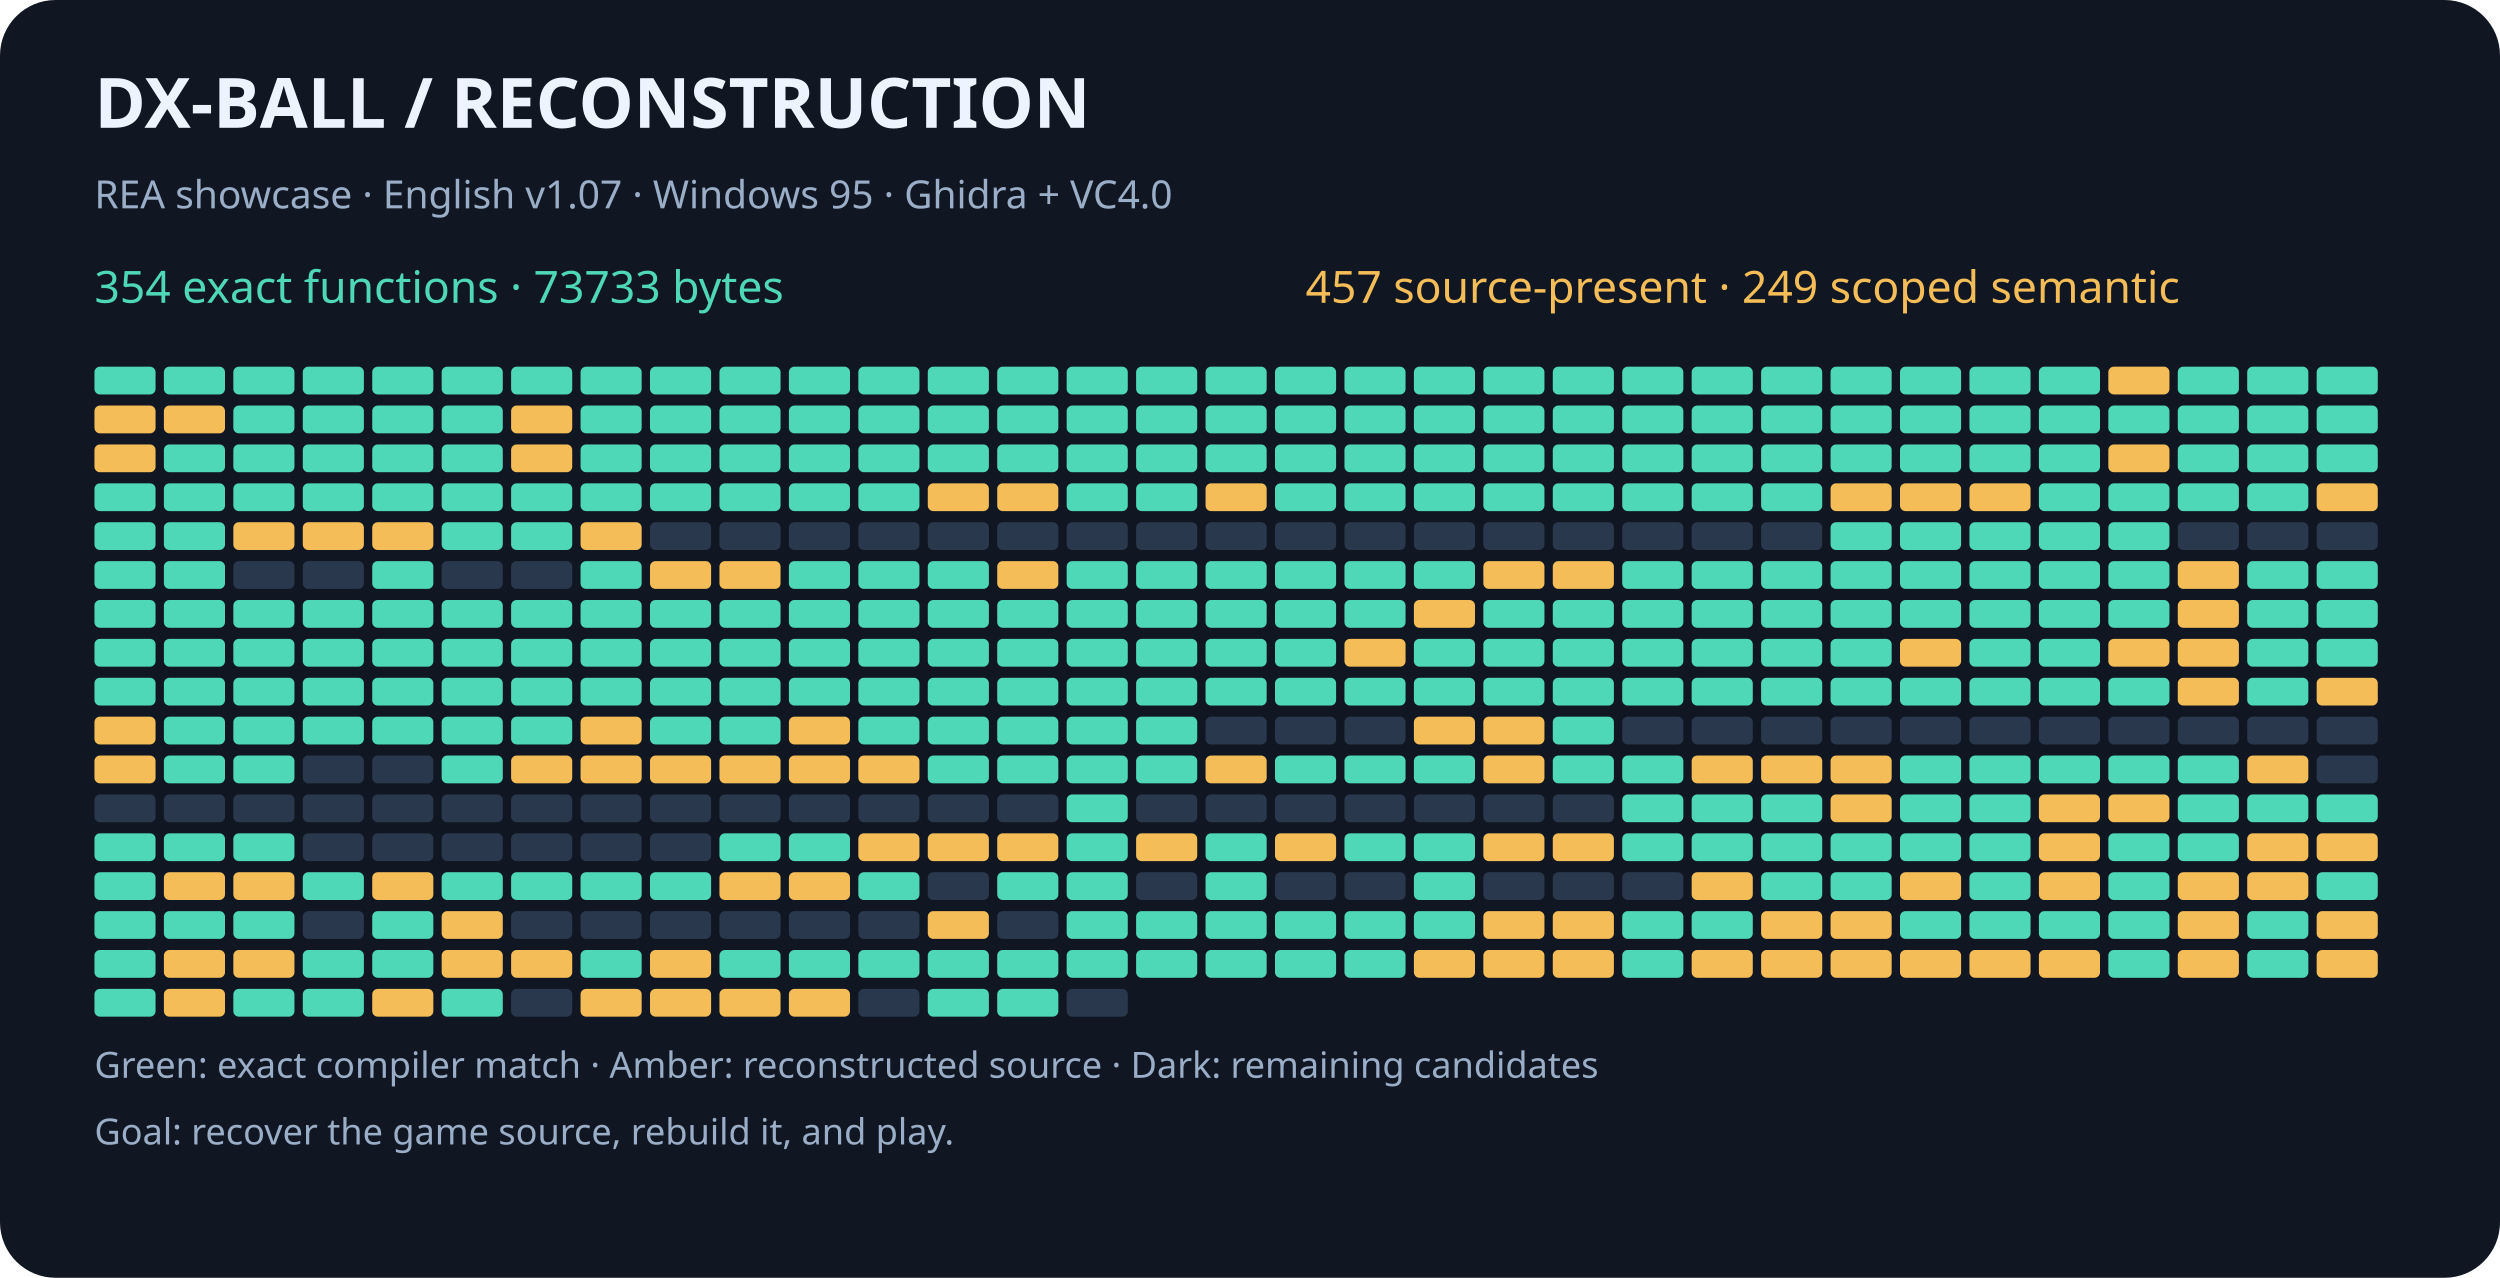
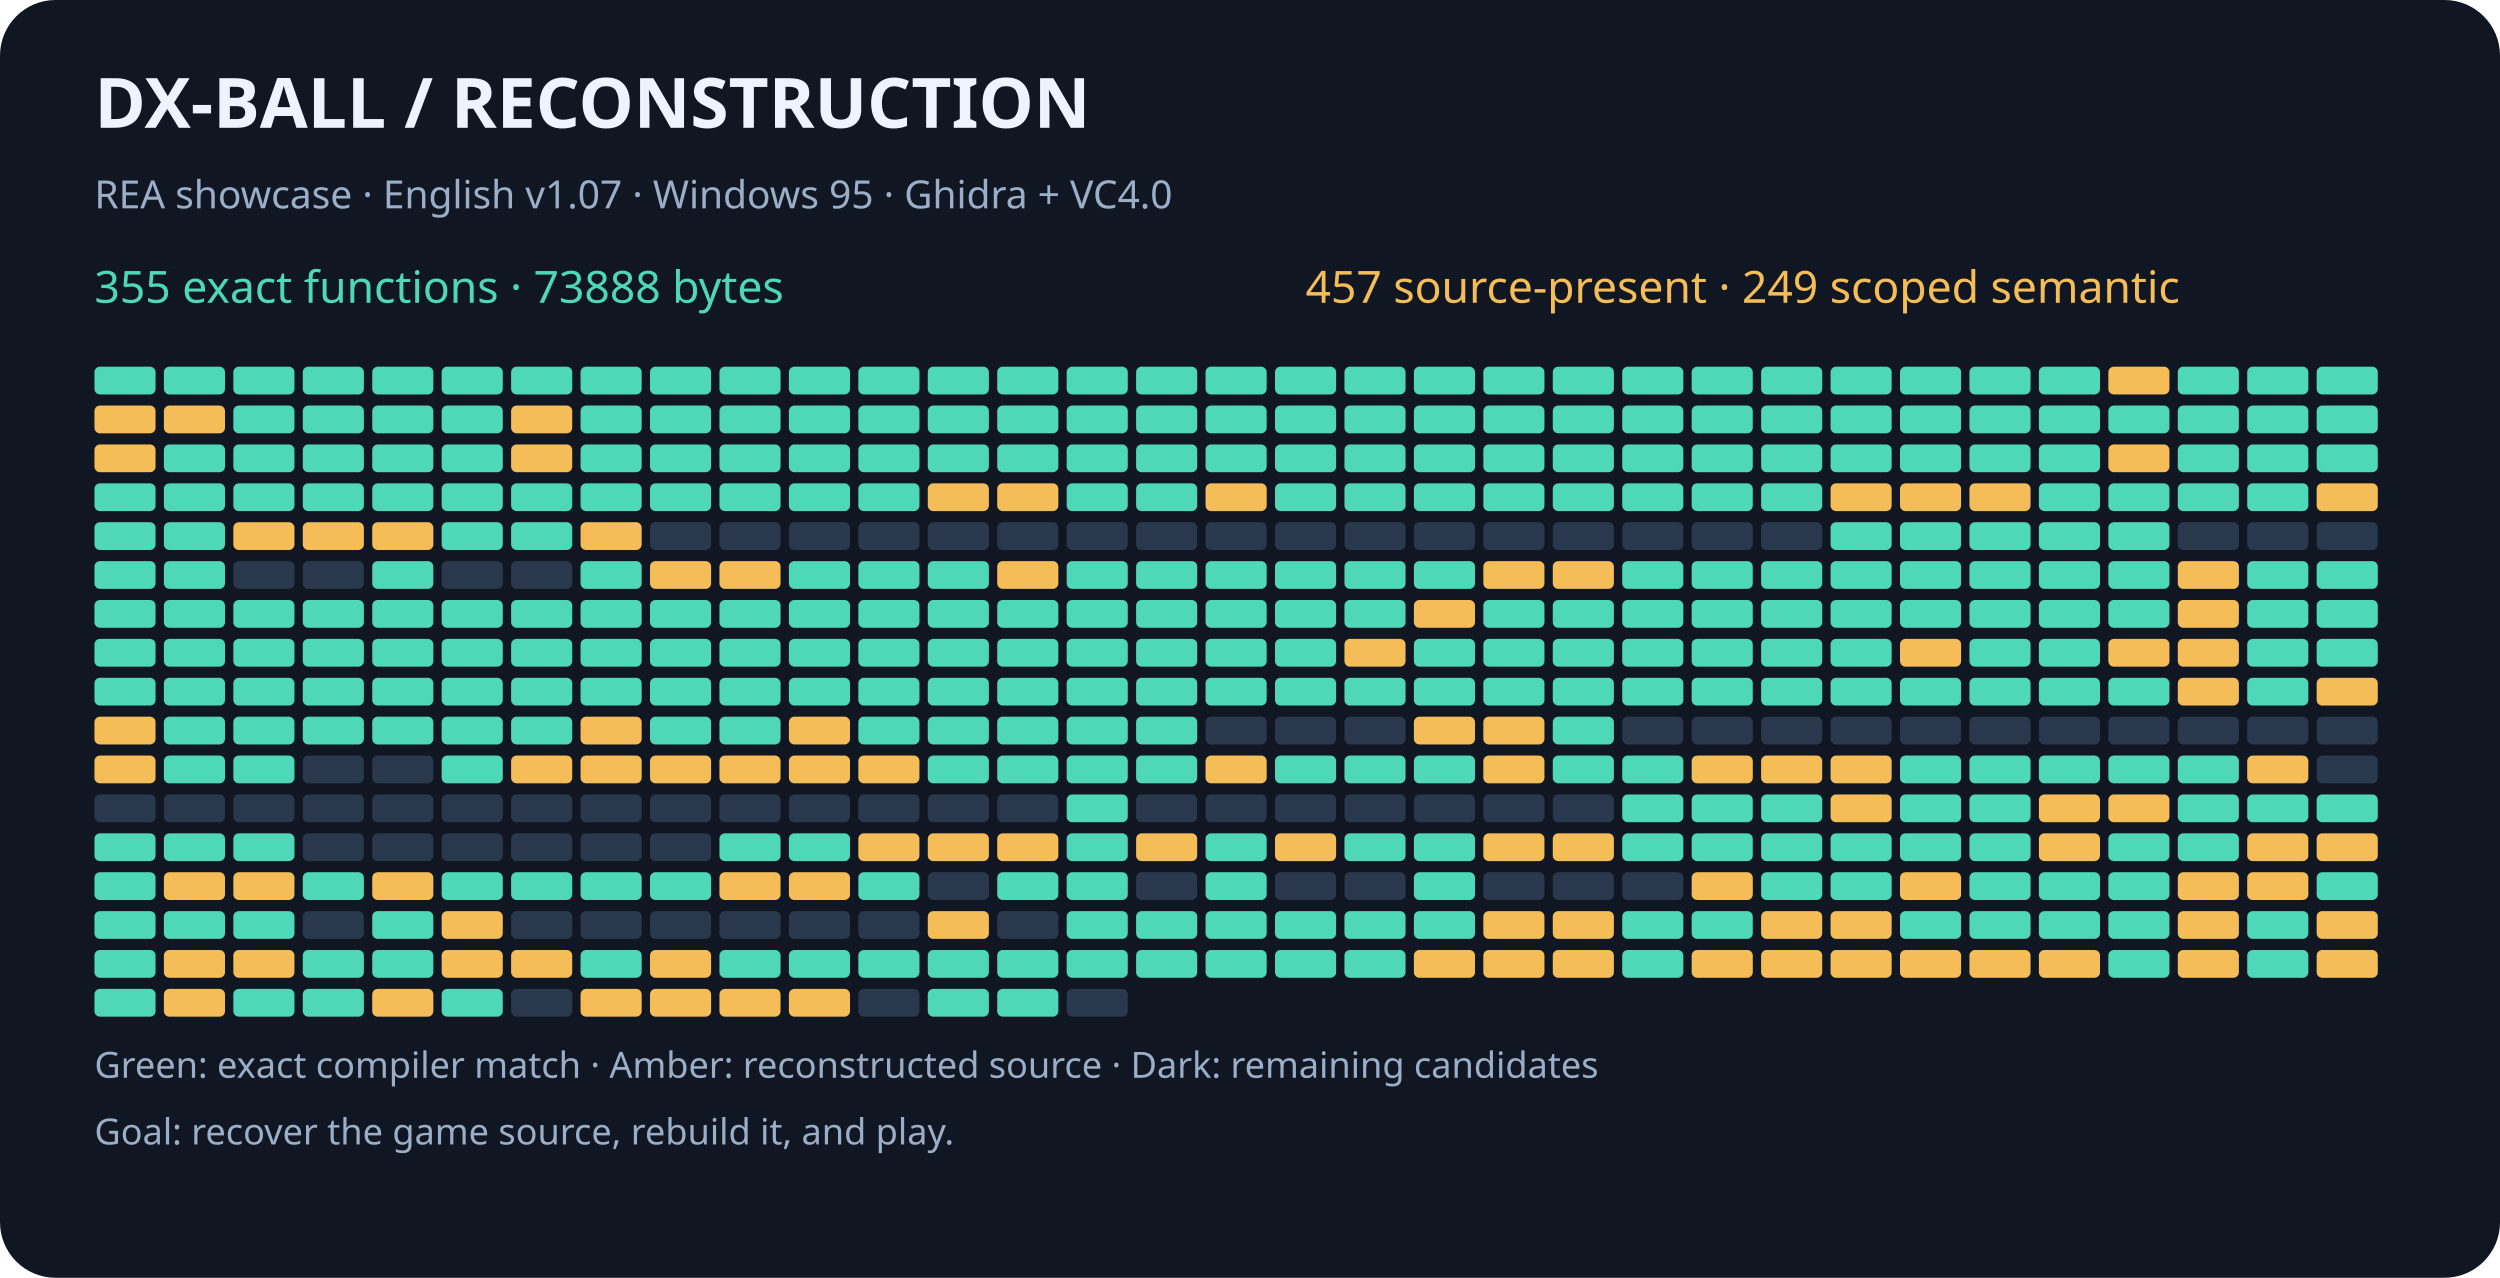
<svg xmlns="http://www.w3.org/2000/svg" width="900" height="460" viewBox="0 0 900 460" role="img" aria-labelledby="title desc">
  <rect width="900" height="460" rx="20" fill="#101722" />
  <g font-family="sans-serif">
    <text x="34" y="46" fill="#eef4ff" font-size="25" font-weight="bold">DX-BALL  /  RECONSTRUCTION</text>
    <text x="34" y="75" fill="#9baec8" font-size="14">REA showcase · English v1.07 · Windows 95 · Ghidra + VC4.0</text>
-     <text x="34" y="109" fill="#4ed8b7" font-size="16">354 exact functions · 73733 bytes</text>
+     <text x="34" y="109" fill="#4ed8b7" font-size="16">355 exact functions · 73888 bytes</text>
    <text x="470" y="109" fill="#f5bd57" font-size="16">457 source-present · 249 scoped semantic</text>
    <rect x="34" y="132" width="22" height="10" rx="2" fill="#4ed8b7" />
    <rect x="59" y="132" width="22" height="10" rx="2" fill="#4ed8b7" />
    <rect x="84" y="132" width="22" height="10" rx="2" fill="#4ed8b7" />
    <rect x="109" y="132" width="22" height="10" rx="2" fill="#4ed8b7" />
    <rect x="134" y="132" width="22" height="10" rx="2" fill="#4ed8b7" />
    <rect x="159" y="132" width="22" height="10" rx="2" fill="#4ed8b7" />
    <rect x="184" y="132" width="22" height="10" rx="2" fill="#4ed8b7" />
    <rect x="209" y="132" width="22" height="10" rx="2" fill="#4ed8b7" />
    <rect x="234" y="132" width="22" height="10" rx="2" fill="#4ed8b7" />
    <rect x="259" y="132" width="22" height="10" rx="2" fill="#4ed8b7" />
    <rect x="284" y="132" width="22" height="10" rx="2" fill="#4ed8b7" />
    <rect x="309" y="132" width="22" height="10" rx="2" fill="#4ed8b7" />
    <rect x="334" y="132" width="22" height="10" rx="2" fill="#4ed8b7" />
    <rect x="359" y="132" width="22" height="10" rx="2" fill="#4ed8b7" />
    <rect x="384" y="132" width="22" height="10" rx="2" fill="#4ed8b7" />
    <rect x="409" y="132" width="22" height="10" rx="2" fill="#4ed8b7" />
    <rect x="434" y="132" width="22" height="10" rx="2" fill="#4ed8b7" />
    <rect x="459" y="132" width="22" height="10" rx="2" fill="#4ed8b7" />
    <rect x="484" y="132" width="22" height="10" rx="2" fill="#4ed8b7" />
    <rect x="509" y="132" width="22" height="10" rx="2" fill="#4ed8b7" />
    <rect x="534" y="132" width="22" height="10" rx="2" fill="#4ed8b7" />
    <rect x="559" y="132" width="22" height="10" rx="2" fill="#4ed8b7" />
    <rect x="584" y="132" width="22" height="10" rx="2" fill="#4ed8b7" />
    <rect x="609" y="132" width="22" height="10" rx="2" fill="#4ed8b7" />
    <rect x="634" y="132" width="22" height="10" rx="2" fill="#4ed8b7" />
    <rect x="659" y="132" width="22" height="10" rx="2" fill="#4ed8b7" />
    <rect x="684" y="132" width="22" height="10" rx="2" fill="#4ed8b7" />
    <rect x="709" y="132" width="22" height="10" rx="2" fill="#4ed8b7" />
    <rect x="734" y="132" width="22" height="10" rx="2" fill="#4ed8b7" />
    <rect x="759" y="132" width="22" height="10" rx="2" fill="#f5bd57" />
    <rect x="784" y="132" width="22" height="10" rx="2" fill="#4ed8b7" />
    <rect x="809" y="132" width="22" height="10" rx="2" fill="#4ed8b7" />
    <rect x="834" y="132" width="22" height="10" rx="2" fill="#4ed8b7" />
    <rect x="34" y="146" width="22" height="10" rx="2" fill="#f5bd57" />
    <rect x="59" y="146" width="22" height="10" rx="2" fill="#f5bd57" />
    <rect x="84" y="146" width="22" height="10" rx="2" fill="#4ed8b7" />
    <rect x="109" y="146" width="22" height="10" rx="2" fill="#4ed8b7" />
    <rect x="134" y="146" width="22" height="10" rx="2" fill="#4ed8b7" />
    <rect x="159" y="146" width="22" height="10" rx="2" fill="#4ed8b7" />
    <rect x="184" y="146" width="22" height="10" rx="2" fill="#f5bd57" />
    <rect x="209" y="146" width="22" height="10" rx="2" fill="#4ed8b7" />
    <rect x="234" y="146" width="22" height="10" rx="2" fill="#4ed8b7" />
    <rect x="259" y="146" width="22" height="10" rx="2" fill="#4ed8b7" />
    <rect x="284" y="146" width="22" height="10" rx="2" fill="#4ed8b7" />
    <rect x="309" y="146" width="22" height="10" rx="2" fill="#4ed8b7" />
    <rect x="334" y="146" width="22" height="10" rx="2" fill="#4ed8b7" />
    <rect x="359" y="146" width="22" height="10" rx="2" fill="#4ed8b7" />
    <rect x="384" y="146" width="22" height="10" rx="2" fill="#4ed8b7" />
    <rect x="409" y="146" width="22" height="10" rx="2" fill="#4ed8b7" />
    <rect x="434" y="146" width="22" height="10" rx="2" fill="#4ed8b7" />
    <rect x="459" y="146" width="22" height="10" rx="2" fill="#4ed8b7" />
    <rect x="484" y="146" width="22" height="10" rx="2" fill="#4ed8b7" />
    <rect x="509" y="146" width="22" height="10" rx="2" fill="#4ed8b7" />
    <rect x="534" y="146" width="22" height="10" rx="2" fill="#4ed8b7" />
    <rect x="559" y="146" width="22" height="10" rx="2" fill="#4ed8b7" />
    <rect x="584" y="146" width="22" height="10" rx="2" fill="#4ed8b7" />
    <rect x="609" y="146" width="22" height="10" rx="2" fill="#4ed8b7" />
    <rect x="634" y="146" width="22" height="10" rx="2" fill="#4ed8b7" />
    <rect x="659" y="146" width="22" height="10" rx="2" fill="#4ed8b7" />
    <rect x="684" y="146" width="22" height="10" rx="2" fill="#4ed8b7" />
    <rect x="709" y="146" width="22" height="10" rx="2" fill="#4ed8b7" />
    <rect x="734" y="146" width="22" height="10" rx="2" fill="#4ed8b7" />
    <rect x="759" y="146" width="22" height="10" rx="2" fill="#4ed8b7" />
    <rect x="784" y="146" width="22" height="10" rx="2" fill="#4ed8b7" />
    <rect x="809" y="146" width="22" height="10" rx="2" fill="#4ed8b7" />
    <rect x="834" y="146" width="22" height="10" rx="2" fill="#4ed8b7" />
    <rect x="34" y="160" width="22" height="10" rx="2" fill="#f5bd57" />
    <rect x="59" y="160" width="22" height="10" rx="2" fill="#4ed8b7" />
    <rect x="84" y="160" width="22" height="10" rx="2" fill="#4ed8b7" />
    <rect x="109" y="160" width="22" height="10" rx="2" fill="#4ed8b7" />
    <rect x="134" y="160" width="22" height="10" rx="2" fill="#4ed8b7" />
    <rect x="159" y="160" width="22" height="10" rx="2" fill="#4ed8b7" />
    <rect x="184" y="160" width="22" height="10" rx="2" fill="#f5bd57" />
    <rect x="209" y="160" width="22" height="10" rx="2" fill="#4ed8b7" />
    <rect x="234" y="160" width="22" height="10" rx="2" fill="#4ed8b7" />
    <rect x="259" y="160" width="22" height="10" rx="2" fill="#4ed8b7" />
    <rect x="284" y="160" width="22" height="10" rx="2" fill="#4ed8b7" />
    <rect x="309" y="160" width="22" height="10" rx="2" fill="#4ed8b7" />
    <rect x="334" y="160" width="22" height="10" rx="2" fill="#4ed8b7" />
    <rect x="359" y="160" width="22" height="10" rx="2" fill="#4ed8b7" />
    <rect x="384" y="160" width="22" height="10" rx="2" fill="#4ed8b7" />
    <rect x="409" y="160" width="22" height="10" rx="2" fill="#4ed8b7" />
    <rect x="434" y="160" width="22" height="10" rx="2" fill="#4ed8b7" />
    <rect x="459" y="160" width="22" height="10" rx="2" fill="#4ed8b7" />
    <rect x="484" y="160" width="22" height="10" rx="2" fill="#4ed8b7" />
    <rect x="509" y="160" width="22" height="10" rx="2" fill="#4ed8b7" />
    <rect x="534" y="160" width="22" height="10" rx="2" fill="#4ed8b7" />
    <rect x="559" y="160" width="22" height="10" rx="2" fill="#4ed8b7" />
    <rect x="584" y="160" width="22" height="10" rx="2" fill="#4ed8b7" />
    <rect x="609" y="160" width="22" height="10" rx="2" fill="#4ed8b7" />
    <rect x="634" y="160" width="22" height="10" rx="2" fill="#4ed8b7" />
    <rect x="659" y="160" width="22" height="10" rx="2" fill="#4ed8b7" />
    <rect x="684" y="160" width="22" height="10" rx="2" fill="#4ed8b7" />
    <rect x="709" y="160" width="22" height="10" rx="2" fill="#4ed8b7" />
    <rect x="734" y="160" width="22" height="10" rx="2" fill="#4ed8b7" />
    <rect x="759" y="160" width="22" height="10" rx="2" fill="#f5bd57" />
    <rect x="784" y="160" width="22" height="10" rx="2" fill="#4ed8b7" />
    <rect x="809" y="160" width="22" height="10" rx="2" fill="#4ed8b7" />
    <rect x="834" y="160" width="22" height="10" rx="2" fill="#4ed8b7" />
    <rect x="34" y="174" width="22" height="10" rx="2" fill="#4ed8b7" />
    <rect x="59" y="174" width="22" height="10" rx="2" fill="#4ed8b7" />
    <rect x="84" y="174" width="22" height="10" rx="2" fill="#4ed8b7" />
    <rect x="109" y="174" width="22" height="10" rx="2" fill="#4ed8b7" />
    <rect x="134" y="174" width="22" height="10" rx="2" fill="#4ed8b7" />
    <rect x="159" y="174" width="22" height="10" rx="2" fill="#4ed8b7" />
    <rect x="184" y="174" width="22" height="10" rx="2" fill="#4ed8b7" />
    <rect x="209" y="174" width="22" height="10" rx="2" fill="#4ed8b7" />
    <rect x="234" y="174" width="22" height="10" rx="2" fill="#4ed8b7" />
    <rect x="259" y="174" width="22" height="10" rx="2" fill="#4ed8b7" />
    <rect x="284" y="174" width="22" height="10" rx="2" fill="#4ed8b7" />
    <rect x="309" y="174" width="22" height="10" rx="2" fill="#4ed8b7" />
    <rect x="334" y="174" width="22" height="10" rx="2" fill="#f5bd57" />
    <rect x="359" y="174" width="22" height="10" rx="2" fill="#f5bd57" />
    <rect x="384" y="174" width="22" height="10" rx="2" fill="#4ed8b7" />
    <rect x="409" y="174" width="22" height="10" rx="2" fill="#4ed8b7" />
    <rect x="434" y="174" width="22" height="10" rx="2" fill="#f5bd57" />
    <rect x="459" y="174" width="22" height="10" rx="2" fill="#4ed8b7" />
    <rect x="484" y="174" width="22" height="10" rx="2" fill="#4ed8b7" />
    <rect x="509" y="174" width="22" height="10" rx="2" fill="#4ed8b7" />
    <rect x="534" y="174" width="22" height="10" rx="2" fill="#4ed8b7" />
    <rect x="559" y="174" width="22" height="10" rx="2" fill="#4ed8b7" />
    <rect x="584" y="174" width="22" height="10" rx="2" fill="#4ed8b7" />
    <rect x="609" y="174" width="22" height="10" rx="2" fill="#4ed8b7" />
    <rect x="634" y="174" width="22" height="10" rx="2" fill="#4ed8b7" />
    <rect x="659" y="174" width="22" height="10" rx="2" fill="#f5bd57" />
    <rect x="684" y="174" width="22" height="10" rx="2" fill="#f5bd57" />
    <rect x="709" y="174" width="22" height="10" rx="2" fill="#f5bd57" />
    <rect x="734" y="174" width="22" height="10" rx="2" fill="#4ed8b7" />
    <rect x="759" y="174" width="22" height="10" rx="2" fill="#4ed8b7" />
    <rect x="784" y="174" width="22" height="10" rx="2" fill="#4ed8b7" />
    <rect x="809" y="174" width="22" height="10" rx="2" fill="#4ed8b7" />
    <rect x="834" y="174" width="22" height="10" rx="2" fill="#f5bd57" />
    <rect x="34" y="188" width="22" height="10" rx="2" fill="#4ed8b7" />
    <rect x="59" y="188" width="22" height="10" rx="2" fill="#4ed8b7" />
    <rect x="84" y="188" width="22" height="10" rx="2" fill="#f5bd57" />
    <rect x="109" y="188" width="22" height="10" rx="2" fill="#f5bd57" />
    <rect x="134" y="188" width="22" height="10" rx="2" fill="#f5bd57" />
    <rect x="159" y="188" width="22" height="10" rx="2" fill="#4ed8b7" />
    <rect x="184" y="188" width="22" height="10" rx="2" fill="#4ed8b7" />
    <rect x="209" y="188" width="22" height="10" rx="2" fill="#f5bd57" />
    <rect x="234" y="188" width="22" height="10" rx="2" fill="#29384c" />
    <rect x="259" y="188" width="22" height="10" rx="2" fill="#29384c" />
    <rect x="284" y="188" width="22" height="10" rx="2" fill="#29384c" />
    <rect x="309" y="188" width="22" height="10" rx="2" fill="#29384c" />
    <rect x="334" y="188" width="22" height="10" rx="2" fill="#29384c" />
    <rect x="359" y="188" width="22" height="10" rx="2" fill="#29384c" />
    <rect x="384" y="188" width="22" height="10" rx="2" fill="#29384c" />
    <rect x="409" y="188" width="22" height="10" rx="2" fill="#29384c" />
    <rect x="434" y="188" width="22" height="10" rx="2" fill="#29384c" />
    <rect x="459" y="188" width="22" height="10" rx="2" fill="#29384c" />
    <rect x="484" y="188" width="22" height="10" rx="2" fill="#29384c" />
    <rect x="509" y="188" width="22" height="10" rx="2" fill="#29384c" />
    <rect x="534" y="188" width="22" height="10" rx="2" fill="#29384c" />
    <rect x="559" y="188" width="22" height="10" rx="2" fill="#29384c" />
    <rect x="584" y="188" width="22" height="10" rx="2" fill="#29384c" />
    <rect x="609" y="188" width="22" height="10" rx="2" fill="#29384c" />
    <rect x="634" y="188" width="22" height="10" rx="2" fill="#29384c" />
    <rect x="659" y="188" width="22" height="10" rx="2" fill="#4ed8b7" />
    <rect x="684" y="188" width="22" height="10" rx="2" fill="#4ed8b7" />
    <rect x="709" y="188" width="22" height="10" rx="2" fill="#4ed8b7" />
    <rect x="734" y="188" width="22" height="10" rx="2" fill="#4ed8b7" />
    <rect x="759" y="188" width="22" height="10" rx="2" fill="#4ed8b7" />
    <rect x="784" y="188" width="22" height="10" rx="2" fill="#29384c" />
    <rect x="809" y="188" width="22" height="10" rx="2" fill="#29384c" />
    <rect x="834" y="188" width="22" height="10" rx="2" fill="#29384c" />
    <rect x="34" y="202" width="22" height="10" rx="2" fill="#4ed8b7" />
    <rect x="59" y="202" width="22" height="10" rx="2" fill="#4ed8b7" />
    <rect x="84" y="202" width="22" height="10" rx="2" fill="#29384c" />
    <rect x="109" y="202" width="22" height="10" rx="2" fill="#29384c" />
    <rect x="134" y="202" width="22" height="10" rx="2" fill="#4ed8b7" />
    <rect x="159" y="202" width="22" height="10" rx="2" fill="#29384c" />
    <rect x="184" y="202" width="22" height="10" rx="2" fill="#29384c" />
    <rect x="209" y="202" width="22" height="10" rx="2" fill="#4ed8b7" />
    <rect x="234" y="202" width="22" height="10" rx="2" fill="#f5bd57" />
    <rect x="259" y="202" width="22" height="10" rx="2" fill="#f5bd57" />
    <rect x="284" y="202" width="22" height="10" rx="2" fill="#4ed8b7" />
    <rect x="309" y="202" width="22" height="10" rx="2" fill="#4ed8b7" />
    <rect x="334" y="202" width="22" height="10" rx="2" fill="#4ed8b7" />
    <rect x="359" y="202" width="22" height="10" rx="2" fill="#f5bd57" />
    <rect x="384" y="202" width="22" height="10" rx="2" fill="#4ed8b7" />
    <rect x="409" y="202" width="22" height="10" rx="2" fill="#4ed8b7" />
    <rect x="434" y="202" width="22" height="10" rx="2" fill="#4ed8b7" />
    <rect x="459" y="202" width="22" height="10" rx="2" fill="#4ed8b7" />
    <rect x="484" y="202" width="22" height="10" rx="2" fill="#4ed8b7" />
    <rect x="509" y="202" width="22" height="10" rx="2" fill="#4ed8b7" />
    <rect x="534" y="202" width="22" height="10" rx="2" fill="#f5bd57" />
    <rect x="559" y="202" width="22" height="10" rx="2" fill="#f5bd57" />
    <rect x="584" y="202" width="22" height="10" rx="2" fill="#4ed8b7" />
    <rect x="609" y="202" width="22" height="10" rx="2" fill="#4ed8b7" />
    <rect x="634" y="202" width="22" height="10" rx="2" fill="#4ed8b7" />
    <rect x="659" y="202" width="22" height="10" rx="2" fill="#4ed8b7" />
    <rect x="684" y="202" width="22" height="10" rx="2" fill="#4ed8b7" />
    <rect x="709" y="202" width="22" height="10" rx="2" fill="#4ed8b7" />
    <rect x="734" y="202" width="22" height="10" rx="2" fill="#4ed8b7" />
    <rect x="759" y="202" width="22" height="10" rx="2" fill="#4ed8b7" />
    <rect x="784" y="202" width="22" height="10" rx="2" fill="#f5bd57" />
    <rect x="809" y="202" width="22" height="10" rx="2" fill="#4ed8b7" />
    <rect x="834" y="202" width="22" height="10" rx="2" fill="#4ed8b7" />
    <rect x="34" y="216" width="22" height="10" rx="2" fill="#4ed8b7" />
    <rect x="59" y="216" width="22" height="10" rx="2" fill="#4ed8b7" />
    <rect x="84" y="216" width="22" height="10" rx="2" fill="#4ed8b7" />
    <rect x="109" y="216" width="22" height="10" rx="2" fill="#4ed8b7" />
    <rect x="134" y="216" width="22" height="10" rx="2" fill="#4ed8b7" />
    <rect x="159" y="216" width="22" height="10" rx="2" fill="#4ed8b7" />
    <rect x="184" y="216" width="22" height="10" rx="2" fill="#4ed8b7" />
    <rect x="209" y="216" width="22" height="10" rx="2" fill="#4ed8b7" />
    <rect x="234" y="216" width="22" height="10" rx="2" fill="#4ed8b7" />
    <rect x="259" y="216" width="22" height="10" rx="2" fill="#4ed8b7" />
    <rect x="284" y="216" width="22" height="10" rx="2" fill="#4ed8b7" />
    <rect x="309" y="216" width="22" height="10" rx="2" fill="#4ed8b7" />
    <rect x="334" y="216" width="22" height="10" rx="2" fill="#4ed8b7" />
    <rect x="359" y="216" width="22" height="10" rx="2" fill="#4ed8b7" />
    <rect x="384" y="216" width="22" height="10" rx="2" fill="#4ed8b7" />
    <rect x="409" y="216" width="22" height="10" rx="2" fill="#4ed8b7" />
    <rect x="434" y="216" width="22" height="10" rx="2" fill="#4ed8b7" />
    <rect x="459" y="216" width="22" height="10" rx="2" fill="#4ed8b7" />
    <rect x="484" y="216" width="22" height="10" rx="2" fill="#4ed8b7" />
    <rect x="509" y="216" width="22" height="10" rx="2" fill="#f5bd57" />
    <rect x="534" y="216" width="22" height="10" rx="2" fill="#4ed8b7" />
    <rect x="559" y="216" width="22" height="10" rx="2" fill="#4ed8b7" />
    <rect x="584" y="216" width="22" height="10" rx="2" fill="#4ed8b7" />
    <rect x="609" y="216" width="22" height="10" rx="2" fill="#4ed8b7" />
    <rect x="634" y="216" width="22" height="10" rx="2" fill="#4ed8b7" />
    <rect x="659" y="216" width="22" height="10" rx="2" fill="#4ed8b7" />
    <rect x="684" y="216" width="22" height="10" rx="2" fill="#4ed8b7" />
    <rect x="709" y="216" width="22" height="10" rx="2" fill="#4ed8b7" />
    <rect x="734" y="216" width="22" height="10" rx="2" fill="#4ed8b7" />
    <rect x="759" y="216" width="22" height="10" rx="2" fill="#4ed8b7" />
    <rect x="784" y="216" width="22" height="10" rx="2" fill="#f5bd57" />
    <rect x="809" y="216" width="22" height="10" rx="2" fill="#4ed8b7" />
    <rect x="834" y="216" width="22" height="10" rx="2" fill="#4ed8b7" />
    <rect x="34" y="230" width="22" height="10" rx="2" fill="#4ed8b7" />
    <rect x="59" y="230" width="22" height="10" rx="2" fill="#4ed8b7" />
    <rect x="84" y="230" width="22" height="10" rx="2" fill="#4ed8b7" />
    <rect x="109" y="230" width="22" height="10" rx="2" fill="#4ed8b7" />
    <rect x="134" y="230" width="22" height="10" rx="2" fill="#4ed8b7" />
    <rect x="159" y="230" width="22" height="10" rx="2" fill="#4ed8b7" />
    <rect x="184" y="230" width="22" height="10" rx="2" fill="#4ed8b7" />
    <rect x="209" y="230" width="22" height="10" rx="2" fill="#4ed8b7" />
    <rect x="234" y="230" width="22" height="10" rx="2" fill="#4ed8b7" />
    <rect x="259" y="230" width="22" height="10" rx="2" fill="#4ed8b7" />
    <rect x="284" y="230" width="22" height="10" rx="2" fill="#4ed8b7" />
    <rect x="309" y="230" width="22" height="10" rx="2" fill="#4ed8b7" />
    <rect x="334" y="230" width="22" height="10" rx="2" fill="#4ed8b7" />
    <rect x="359" y="230" width="22" height="10" rx="2" fill="#4ed8b7" />
    <rect x="384" y="230" width="22" height="10" rx="2" fill="#4ed8b7" />
    <rect x="409" y="230" width="22" height="10" rx="2" fill="#4ed8b7" />
    <rect x="434" y="230" width="22" height="10" rx="2" fill="#4ed8b7" />
    <rect x="459" y="230" width="22" height="10" rx="2" fill="#4ed8b7" />
    <rect x="484" y="230" width="22" height="10" rx="2" fill="#f5bd57" />
    <rect x="509" y="230" width="22" height="10" rx="2" fill="#4ed8b7" />
    <rect x="534" y="230" width="22" height="10" rx="2" fill="#4ed8b7" />
    <rect x="559" y="230" width="22" height="10" rx="2" fill="#4ed8b7" />
    <rect x="584" y="230" width="22" height="10" rx="2" fill="#4ed8b7" />
    <rect x="609" y="230" width="22" height="10" rx="2" fill="#4ed8b7" />
    <rect x="634" y="230" width="22" height="10" rx="2" fill="#4ed8b7" />
    <rect x="659" y="230" width="22" height="10" rx="2" fill="#4ed8b7" />
    <rect x="684" y="230" width="22" height="10" rx="2" fill="#f5bd57" />
    <rect x="709" y="230" width="22" height="10" rx="2" fill="#4ed8b7" />
    <rect x="734" y="230" width="22" height="10" rx="2" fill="#4ed8b7" />
    <rect x="759" y="230" width="22" height="10" rx="2" fill="#f5bd57" />
    <rect x="784" y="230" width="22" height="10" rx="2" fill="#f5bd57" />
    <rect x="809" y="230" width="22" height="10" rx="2" fill="#4ed8b7" />
    <rect x="834" y="230" width="22" height="10" rx="2" fill="#4ed8b7" />
    <rect x="34" y="244" width="22" height="10" rx="2" fill="#4ed8b7" />
    <rect x="59" y="244" width="22" height="10" rx="2" fill="#4ed8b7" />
    <rect x="84" y="244" width="22" height="10" rx="2" fill="#4ed8b7" />
    <rect x="109" y="244" width="22" height="10" rx="2" fill="#4ed8b7" />
    <rect x="134" y="244" width="22" height="10" rx="2" fill="#4ed8b7" />
    <rect x="159" y="244" width="22" height="10" rx="2" fill="#4ed8b7" />
    <rect x="184" y="244" width="22" height="10" rx="2" fill="#4ed8b7" />
    <rect x="209" y="244" width="22" height="10" rx="2" fill="#4ed8b7" />
    <rect x="234" y="244" width="22" height="10" rx="2" fill="#4ed8b7" />
    <rect x="259" y="244" width="22" height="10" rx="2" fill="#4ed8b7" />
    <rect x="284" y="244" width="22" height="10" rx="2" fill="#4ed8b7" />
    <rect x="309" y="244" width="22" height="10" rx="2" fill="#4ed8b7" />
    <rect x="334" y="244" width="22" height="10" rx="2" fill="#4ed8b7" />
    <rect x="359" y="244" width="22" height="10" rx="2" fill="#4ed8b7" />
    <rect x="384" y="244" width="22" height="10" rx="2" fill="#4ed8b7" />
    <rect x="409" y="244" width="22" height="10" rx="2" fill="#4ed8b7" />
    <rect x="434" y="244" width="22" height="10" rx="2" fill="#4ed8b7" />
    <rect x="459" y="244" width="22" height="10" rx="2" fill="#4ed8b7" />
    <rect x="484" y="244" width="22" height="10" rx="2" fill="#4ed8b7" />
    <rect x="509" y="244" width="22" height="10" rx="2" fill="#4ed8b7" />
    <rect x="534" y="244" width="22" height="10" rx="2" fill="#4ed8b7" />
    <rect x="559" y="244" width="22" height="10" rx="2" fill="#4ed8b7" />
    <rect x="584" y="244" width="22" height="10" rx="2" fill="#4ed8b7" />
    <rect x="609" y="244" width="22" height="10" rx="2" fill="#4ed8b7" />
    <rect x="634" y="244" width="22" height="10" rx="2" fill="#4ed8b7" />
    <rect x="659" y="244" width="22" height="10" rx="2" fill="#4ed8b7" />
    <rect x="684" y="244" width="22" height="10" rx="2" fill="#4ed8b7" />
    <rect x="709" y="244" width="22" height="10" rx="2" fill="#4ed8b7" />
    <rect x="734" y="244" width="22" height="10" rx="2" fill="#4ed8b7" />
    <rect x="759" y="244" width="22" height="10" rx="2" fill="#4ed8b7" />
    <rect x="784" y="244" width="22" height="10" rx="2" fill="#f5bd57" />
    <rect x="809" y="244" width="22" height="10" rx="2" fill="#4ed8b7" />
    <rect x="834" y="244" width="22" height="10" rx="2" fill="#f5bd57" />
    <rect x="34" y="258" width="22" height="10" rx="2" fill="#f5bd57" />
    <rect x="59" y="258" width="22" height="10" rx="2" fill="#4ed8b7" />
    <rect x="84" y="258" width="22" height="10" rx="2" fill="#4ed8b7" />
    <rect x="109" y="258" width="22" height="10" rx="2" fill="#4ed8b7" />
    <rect x="134" y="258" width="22" height="10" rx="2" fill="#4ed8b7" />
    <rect x="159" y="258" width="22" height="10" rx="2" fill="#4ed8b7" />
    <rect x="184" y="258" width="22" height="10" rx="2" fill="#4ed8b7" />
    <rect x="209" y="258" width="22" height="10" rx="2" fill="#f5bd57" />
    <rect x="234" y="258" width="22" height="10" rx="2" fill="#4ed8b7" />
    <rect x="259" y="258" width="22" height="10" rx="2" fill="#4ed8b7" />
    <rect x="284" y="258" width="22" height="10" rx="2" fill="#f5bd57" />
    <rect x="309" y="258" width="22" height="10" rx="2" fill="#4ed8b7" />
    <rect x="334" y="258" width="22" height="10" rx="2" fill="#4ed8b7" />
    <rect x="359" y="258" width="22" height="10" rx="2" fill="#4ed8b7" />
    <rect x="384" y="258" width="22" height="10" rx="2" fill="#4ed8b7" />
    <rect x="409" y="258" width="22" height="10" rx="2" fill="#4ed8b7" />
    <rect x="434" y="258" width="22" height="10" rx="2" fill="#29384c" />
    <rect x="459" y="258" width="22" height="10" rx="2" fill="#29384c" />
    <rect x="484" y="258" width="22" height="10" rx="2" fill="#29384c" />
    <rect x="509" y="258" width="22" height="10" rx="2" fill="#f5bd57" />
    <rect x="534" y="258" width="22" height="10" rx="2" fill="#f5bd57" />
    <rect x="559" y="258" width="22" height="10" rx="2" fill="#4ed8b7" />
    <rect x="584" y="258" width="22" height="10" rx="2" fill="#29384c" />
    <rect x="609" y="258" width="22" height="10" rx="2" fill="#29384c" />
    <rect x="634" y="258" width="22" height="10" rx="2" fill="#29384c" />
    <rect x="659" y="258" width="22" height="10" rx="2" fill="#29384c" />
    <rect x="684" y="258" width="22" height="10" rx="2" fill="#29384c" />
    <rect x="709" y="258" width="22" height="10" rx="2" fill="#29384c" />
    <rect x="734" y="258" width="22" height="10" rx="2" fill="#29384c" />
    <rect x="759" y="258" width="22" height="10" rx="2" fill="#29384c" />
    <rect x="784" y="258" width="22" height="10" rx="2" fill="#29384c" />
    <rect x="809" y="258" width="22" height="10" rx="2" fill="#29384c" />
    <rect x="834" y="258" width="22" height="10" rx="2" fill="#29384c" />
    <rect x="34" y="272" width="22" height="10" rx="2" fill="#f5bd57" />
    <rect x="59" y="272" width="22" height="10" rx="2" fill="#4ed8b7" />
    <rect x="84" y="272" width="22" height="10" rx="2" fill="#4ed8b7" />
    <rect x="109" y="272" width="22" height="10" rx="2" fill="#29384c" />
    <rect x="134" y="272" width="22" height="10" rx="2" fill="#29384c" />
    <rect x="159" y="272" width="22" height="10" rx="2" fill="#4ed8b7" />
    <rect x="184" y="272" width="22" height="10" rx="2" fill="#f5bd57" />
    <rect x="209" y="272" width="22" height="10" rx="2" fill="#f5bd57" />
    <rect x="234" y="272" width="22" height="10" rx="2" fill="#f5bd57" />
    <rect x="259" y="272" width="22" height="10" rx="2" fill="#f5bd57" />
    <rect x="284" y="272" width="22" height="10" rx="2" fill="#f5bd57" />
    <rect x="309" y="272" width="22" height="10" rx="2" fill="#f5bd57" />
    <rect x="334" y="272" width="22" height="10" rx="2" fill="#4ed8b7" />
    <rect x="359" y="272" width="22" height="10" rx="2" fill="#4ed8b7" />
    <rect x="384" y="272" width="22" height="10" rx="2" fill="#4ed8b7" />
    <rect x="409" y="272" width="22" height="10" rx="2" fill="#4ed8b7" />
    <rect x="434" y="272" width="22" height="10" rx="2" fill="#f5bd57" />
    <rect x="459" y="272" width="22" height="10" rx="2" fill="#4ed8b7" />
    <rect x="484" y="272" width="22" height="10" rx="2" fill="#4ed8b7" />
    <rect x="509" y="272" width="22" height="10" rx="2" fill="#4ed8b7" />
    <rect x="534" y="272" width="22" height="10" rx="2" fill="#f5bd57" />
    <rect x="559" y="272" width="22" height="10" rx="2" fill="#4ed8b7" />
    <rect x="584" y="272" width="22" height="10" rx="2" fill="#4ed8b7" />
    <rect x="609" y="272" width="22" height="10" rx="2" fill="#f5bd57" />
    <rect x="634" y="272" width="22" height="10" rx="2" fill="#f5bd57" />
    <rect x="659" y="272" width="22" height="10" rx="2" fill="#f5bd57" />
    <rect x="684" y="272" width="22" height="10" rx="2" fill="#4ed8b7" />
    <rect x="709" y="272" width="22" height="10" rx="2" fill="#4ed8b7" />
    <rect x="734" y="272" width="22" height="10" rx="2" fill="#4ed8b7" />
    <rect x="759" y="272" width="22" height="10" rx="2" fill="#4ed8b7" />
    <rect x="784" y="272" width="22" height="10" rx="2" fill="#4ed8b7" />
    <rect x="809" y="272" width="22" height="10" rx="2" fill="#f5bd57" />
    <rect x="834" y="272" width="22" height="10" rx="2" fill="#29384c" />
    <rect x="34" y="286" width="22" height="10" rx="2" fill="#29384c" />
    <rect x="59" y="286" width="22" height="10" rx="2" fill="#29384c" />
    <rect x="84" y="286" width="22" height="10" rx="2" fill="#29384c" />
    <rect x="109" y="286" width="22" height="10" rx="2" fill="#29384c" />
    <rect x="134" y="286" width="22" height="10" rx="2" fill="#29384c" />
    <rect x="159" y="286" width="22" height="10" rx="2" fill="#29384c" />
    <rect x="184" y="286" width="22" height="10" rx="2" fill="#29384c" />
    <rect x="209" y="286" width="22" height="10" rx="2" fill="#29384c" />
    <rect x="234" y="286" width="22" height="10" rx="2" fill="#29384c" />
    <rect x="259" y="286" width="22" height="10" rx="2" fill="#29384c" />
    <rect x="284" y="286" width="22" height="10" rx="2" fill="#29384c" />
    <rect x="309" y="286" width="22" height="10" rx="2" fill="#29384c" />
    <rect x="334" y="286" width="22" height="10" rx="2" fill="#29384c" />
    <rect x="359" y="286" width="22" height="10" rx="2" fill="#29384c" />
    <rect x="384" y="286" width="22" height="10" rx="2" fill="#4ed8b7" />
    <rect x="409" y="286" width="22" height="10" rx="2" fill="#29384c" />
    <rect x="434" y="286" width="22" height="10" rx="2" fill="#29384c" />
    <rect x="459" y="286" width="22" height="10" rx="2" fill="#29384c" />
    <rect x="484" y="286" width="22" height="10" rx="2" fill="#29384c" />
    <rect x="509" y="286" width="22" height="10" rx="2" fill="#29384c" />
    <rect x="534" y="286" width="22" height="10" rx="2" fill="#29384c" />
    <rect x="559" y="286" width="22" height="10" rx="2" fill="#29384c" />
    <rect x="584" y="286" width="22" height="10" rx="2" fill="#4ed8b7" />
    <rect x="609" y="286" width="22" height="10" rx="2" fill="#4ed8b7" />
    <rect x="634" y="286" width="22" height="10" rx="2" fill="#4ed8b7" />
    <rect x="659" y="286" width="22" height="10" rx="2" fill="#f5bd57" />
    <rect x="684" y="286" width="22" height="10" rx="2" fill="#4ed8b7" />
    <rect x="709" y="286" width="22" height="10" rx="2" fill="#4ed8b7" />
    <rect x="734" y="286" width="22" height="10" rx="2" fill="#f5bd57" />
    <rect x="759" y="286" width="22" height="10" rx="2" fill="#f5bd57" />
    <rect x="784" y="286" width="22" height="10" rx="2" fill="#4ed8b7" />
    <rect x="809" y="286" width="22" height="10" rx="2" fill="#4ed8b7" />
    <rect x="834" y="286" width="22" height="10" rx="2" fill="#4ed8b7" />
    <rect x="34" y="300" width="22" height="10" rx="2" fill="#4ed8b7" />
    <rect x="59" y="300" width="22" height="10" rx="2" fill="#4ed8b7" />
    <rect x="84" y="300" width="22" height="10" rx="2" fill="#4ed8b7" />
    <rect x="109" y="300" width="22" height="10" rx="2" fill="#29384c" />
    <rect x="134" y="300" width="22" height="10" rx="2" fill="#29384c" />
    <rect x="159" y="300" width="22" height="10" rx="2" fill="#29384c" />
    <rect x="184" y="300" width="22" height="10" rx="2" fill="#29384c" />
    <rect x="209" y="300" width="22" height="10" rx="2" fill="#29384c" />
    <rect x="234" y="300" width="22" height="10" rx="2" fill="#29384c" />
    <rect x="259" y="300" width="22" height="10" rx="2" fill="#4ed8b7" />
    <rect x="284" y="300" width="22" height="10" rx="2" fill="#4ed8b7" />
    <rect x="309" y="300" width="22" height="10" rx="2" fill="#f5bd57" />
    <rect x="334" y="300" width="22" height="10" rx="2" fill="#f5bd57" />
    <rect x="359" y="300" width="22" height="10" rx="2" fill="#f5bd57" />
    <rect x="384" y="300" width="22" height="10" rx="2" fill="#4ed8b7" />
    <rect x="409" y="300" width="22" height="10" rx="2" fill="#f5bd57" />
    <rect x="434" y="300" width="22" height="10" rx="2" fill="#4ed8b7" />
    <rect x="459" y="300" width="22" height="10" rx="2" fill="#f5bd57" />
    <rect x="484" y="300" width="22" height="10" rx="2" fill="#4ed8b7" />
    <rect x="509" y="300" width="22" height="10" rx="2" fill="#4ed8b7" />
    <rect x="534" y="300" width="22" height="10" rx="2" fill="#f5bd57" />
    <rect x="559" y="300" width="22" height="10" rx="2" fill="#f5bd57" />
    <rect x="584" y="300" width="22" height="10" rx="2" fill="#4ed8b7" />
    <rect x="609" y="300" width="22" height="10" rx="2" fill="#4ed8b7" />
    <rect x="634" y="300" width="22" height="10" rx="2" fill="#4ed8b7" />
    <rect x="659" y="300" width="22" height="10" rx="2" fill="#4ed8b7" />
    <rect x="684" y="300" width="22" height="10" rx="2" fill="#4ed8b7" />
    <rect x="709" y="300" width="22" height="10" rx="2" fill="#4ed8b7" />
    <rect x="734" y="300" width="22" height="10" rx="2" fill="#f5bd57" />
    <rect x="759" y="300" width="22" height="10" rx="2" fill="#4ed8b7" />
    <rect x="784" y="300" width="22" height="10" rx="2" fill="#4ed8b7" />
    <rect x="809" y="300" width="22" height="10" rx="2" fill="#f5bd57" />
    <rect x="834" y="300" width="22" height="10" rx="2" fill="#f5bd57" />
    <rect x="34" y="314" width="22" height="10" rx="2" fill="#4ed8b7" />
    <rect x="59" y="314" width="22" height="10" rx="2" fill="#f5bd57" />
    <rect x="84" y="314" width="22" height="10" rx="2" fill="#f5bd57" />
    <rect x="109" y="314" width="22" height="10" rx="2" fill="#4ed8b7" />
    <rect x="134" y="314" width="22" height="10" rx="2" fill="#f5bd57" />
    <rect x="159" y="314" width="22" height="10" rx="2" fill="#4ed8b7" />
    <rect x="184" y="314" width="22" height="10" rx="2" fill="#4ed8b7" />
    <rect x="209" y="314" width="22" height="10" rx="2" fill="#4ed8b7" />
    <rect x="234" y="314" width="22" height="10" rx="2" fill="#4ed8b7" />
    <rect x="259" y="314" width="22" height="10" rx="2" fill="#f5bd57" />
    <rect x="284" y="314" width="22" height="10" rx="2" fill="#f5bd57" />
    <rect x="309" y="314" width="22" height="10" rx="2" fill="#4ed8b7" />
    <rect x="334" y="314" width="22" height="10" rx="2" fill="#29384c" />
    <rect x="359" y="314" width="22" height="10" rx="2" fill="#4ed8b7" />
    <rect x="384" y="314" width="22" height="10" rx="2" fill="#4ed8b7" />
    <rect x="409" y="314" width="22" height="10" rx="2" fill="#29384c" />
    <rect x="434" y="314" width="22" height="10" rx="2" fill="#4ed8b7" />
    <rect x="459" y="314" width="22" height="10" rx="2" fill="#29384c" />
    <rect x="484" y="314" width="22" height="10" rx="2" fill="#29384c" />
    <rect x="509" y="314" width="22" height="10" rx="2" fill="#4ed8b7" />
    <rect x="534" y="314" width="22" height="10" rx="2" fill="#29384c" />
    <rect x="559" y="314" width="22" height="10" rx="2" fill="#29384c" />
    <rect x="584" y="314" width="22" height="10" rx="2" fill="#29384c" />
    <rect x="609" y="314" width="22" height="10" rx="2" fill="#f5bd57" />
    <rect x="634" y="314" width="22" height="10" rx="2" fill="#4ed8b7" />
    <rect x="659" y="314" width="22" height="10" rx="2" fill="#4ed8b7" />
    <rect x="684" y="314" width="22" height="10" rx="2" fill="#f5bd57" />
    <rect x="709" y="314" width="22" height="10" rx="2" fill="#4ed8b7" />
-     <rect x="734" y="314" width="22" height="10" rx="2" fill="#f5bd57" />
+     <rect x="734" y="314" width="22" height="10" rx="2" fill="#4ed8b7" />
    <rect x="759" y="314" width="22" height="10" rx="2" fill="#4ed8b7" />
    <rect x="784" y="314" width="22" height="10" rx="2" fill="#f5bd57" />
    <rect x="809" y="314" width="22" height="10" rx="2" fill="#f5bd57" />
    <rect x="834" y="314" width="22" height="10" rx="2" fill="#4ed8b7" />
    <rect x="34" y="328" width="22" height="10" rx="2" fill="#4ed8b7" />
    <rect x="59" y="328" width="22" height="10" rx="2" fill="#4ed8b7" />
    <rect x="84" y="328" width="22" height="10" rx="2" fill="#4ed8b7" />
    <rect x="109" y="328" width="22" height="10" rx="2" fill="#29384c" />
    <rect x="134" y="328" width="22" height="10" rx="2" fill="#4ed8b7" />
    <rect x="159" y="328" width="22" height="10" rx="2" fill="#f5bd57" />
    <rect x="184" y="328" width="22" height="10" rx="2" fill="#29384c" />
    <rect x="209" y="328" width="22" height="10" rx="2" fill="#29384c" />
    <rect x="234" y="328" width="22" height="10" rx="2" fill="#29384c" />
    <rect x="259" y="328" width="22" height="10" rx="2" fill="#29384c" />
    <rect x="284" y="328" width="22" height="10" rx="2" fill="#29384c" />
    <rect x="309" y="328" width="22" height="10" rx="2" fill="#29384c" />
    <rect x="334" y="328" width="22" height="10" rx="2" fill="#f5bd57" />
    <rect x="359" y="328" width="22" height="10" rx="2" fill="#29384c" />
    <rect x="384" y="328" width="22" height="10" rx="2" fill="#4ed8b7" />
    <rect x="409" y="328" width="22" height="10" rx="2" fill="#4ed8b7" />
    <rect x="434" y="328" width="22" height="10" rx="2" fill="#4ed8b7" />
    <rect x="459" y="328" width="22" height="10" rx="2" fill="#4ed8b7" />
    <rect x="484" y="328" width="22" height="10" rx="2" fill="#4ed8b7" />
    <rect x="509" y="328" width="22" height="10" rx="2" fill="#4ed8b7" />
    <rect x="534" y="328" width="22" height="10" rx="2" fill="#f5bd57" />
    <rect x="559" y="328" width="22" height="10" rx="2" fill="#f5bd57" />
    <rect x="584" y="328" width="22" height="10" rx="2" fill="#4ed8b7" />
    <rect x="609" y="328" width="22" height="10" rx="2" fill="#4ed8b7" />
    <rect x="634" y="328" width="22" height="10" rx="2" fill="#f5bd57" />
    <rect x="659" y="328" width="22" height="10" rx="2" fill="#f5bd57" />
    <rect x="684" y="328" width="22" height="10" rx="2" fill="#4ed8b7" />
    <rect x="709" y="328" width="22" height="10" rx="2" fill="#4ed8b7" />
    <rect x="734" y="328" width="22" height="10" rx="2" fill="#4ed8b7" />
    <rect x="759" y="328" width="22" height="10" rx="2" fill="#4ed8b7" />
    <rect x="784" y="328" width="22" height="10" rx="2" fill="#f5bd57" />
    <rect x="809" y="328" width="22" height="10" rx="2" fill="#4ed8b7" />
    <rect x="834" y="328" width="22" height="10" rx="2" fill="#f5bd57" />
    <rect x="34" y="342" width="22" height="10" rx="2" fill="#4ed8b7" />
    <rect x="59" y="342" width="22" height="10" rx="2" fill="#f5bd57" />
    <rect x="84" y="342" width="22" height="10" rx="2" fill="#f5bd57" />
    <rect x="109" y="342" width="22" height="10" rx="2" fill="#4ed8b7" />
    <rect x="134" y="342" width="22" height="10" rx="2" fill="#4ed8b7" />
    <rect x="159" y="342" width="22" height="10" rx="2" fill="#f5bd57" />
    <rect x="184" y="342" width="22" height="10" rx="2" fill="#f5bd57" />
    <rect x="209" y="342" width="22" height="10" rx="2" fill="#4ed8b7" />
    <rect x="234" y="342" width="22" height="10" rx="2" fill="#f5bd57" />
    <rect x="259" y="342" width="22" height="10" rx="2" fill="#4ed8b7" />
    <rect x="284" y="342" width="22" height="10" rx="2" fill="#4ed8b7" />
    <rect x="309" y="342" width="22" height="10" rx="2" fill="#4ed8b7" />
    <rect x="334" y="342" width="22" height="10" rx="2" fill="#4ed8b7" />
    <rect x="359" y="342" width="22" height="10" rx="2" fill="#4ed8b7" />
    <rect x="384" y="342" width="22" height="10" rx="2" fill="#4ed8b7" />
    <rect x="409" y="342" width="22" height="10" rx="2" fill="#4ed8b7" />
    <rect x="434" y="342" width="22" height="10" rx="2" fill="#4ed8b7" />
    <rect x="459" y="342" width="22" height="10" rx="2" fill="#4ed8b7" />
    <rect x="484" y="342" width="22" height="10" rx="2" fill="#4ed8b7" />
    <rect x="509" y="342" width="22" height="10" rx="2" fill="#f5bd57" />
    <rect x="534" y="342" width="22" height="10" rx="2" fill="#f5bd57" />
    <rect x="559" y="342" width="22" height="10" rx="2" fill="#f5bd57" />
    <rect x="584" y="342" width="22" height="10" rx="2" fill="#4ed8b7" />
    <rect x="609" y="342" width="22" height="10" rx="2" fill="#f5bd57" />
    <rect x="634" y="342" width="22" height="10" rx="2" fill="#f5bd57" />
    <rect x="659" y="342" width="22" height="10" rx="2" fill="#f5bd57" />
    <rect x="684" y="342" width="22" height="10" rx="2" fill="#f5bd57" />
    <rect x="709" y="342" width="22" height="10" rx="2" fill="#f5bd57" />
    <rect x="734" y="342" width="22" height="10" rx="2" fill="#f5bd57" />
    <rect x="759" y="342" width="22" height="10" rx="2" fill="#4ed8b7" />
    <rect x="784" y="342" width="22" height="10" rx="2" fill="#f5bd57" />
    <rect x="809" y="342" width="22" height="10" rx="2" fill="#4ed8b7" />
    <rect x="834" y="342" width="22" height="10" rx="2" fill="#f5bd57" />
    <rect x="34" y="356" width="22" height="10" rx="2" fill="#4ed8b7" />
    <rect x="59" y="356" width="22" height="10" rx="2" fill="#f5bd57" />
    <rect x="84" y="356" width="22" height="10" rx="2" fill="#4ed8b7" />
    <rect x="109" y="356" width="22" height="10" rx="2" fill="#4ed8b7" />
    <rect x="134" y="356" width="22" height="10" rx="2" fill="#f5bd57" />
    <rect x="159" y="356" width="22" height="10" rx="2" fill="#4ed8b7" />
    <rect x="184" y="356" width="22" height="10" rx="2" fill="#29384c" />
    <rect x="209" y="356" width="22" height="10" rx="2" fill="#f5bd57" />
    <rect x="234" y="356" width="22" height="10" rx="2" fill="#f5bd57" />
    <rect x="259" y="356" width="22" height="10" rx="2" fill="#f5bd57" />
    <rect x="284" y="356" width="22" height="10" rx="2" fill="#f5bd57" />
    <rect x="309" y="356" width="22" height="10" rx="2" fill="#29384c" />
    <rect x="334" y="356" width="22" height="10" rx="2" fill="#4ed8b7" />
    <rect x="359" y="356" width="22" height="10" rx="2" fill="#4ed8b7" />
    <rect x="384" y="356" width="22" height="10" rx="2" fill="#29384c" />
    <text x="34" y="388" fill="#9baec8" font-size="13">Green: exact compiler match · Amber: reconstructed source · Dark: remaining candidates</text>
    <text x="34" y="412" fill="#9baec8" font-size="13">Goal: recover the game source, rebuild it, and play.</text>
  </g>
</svg>
